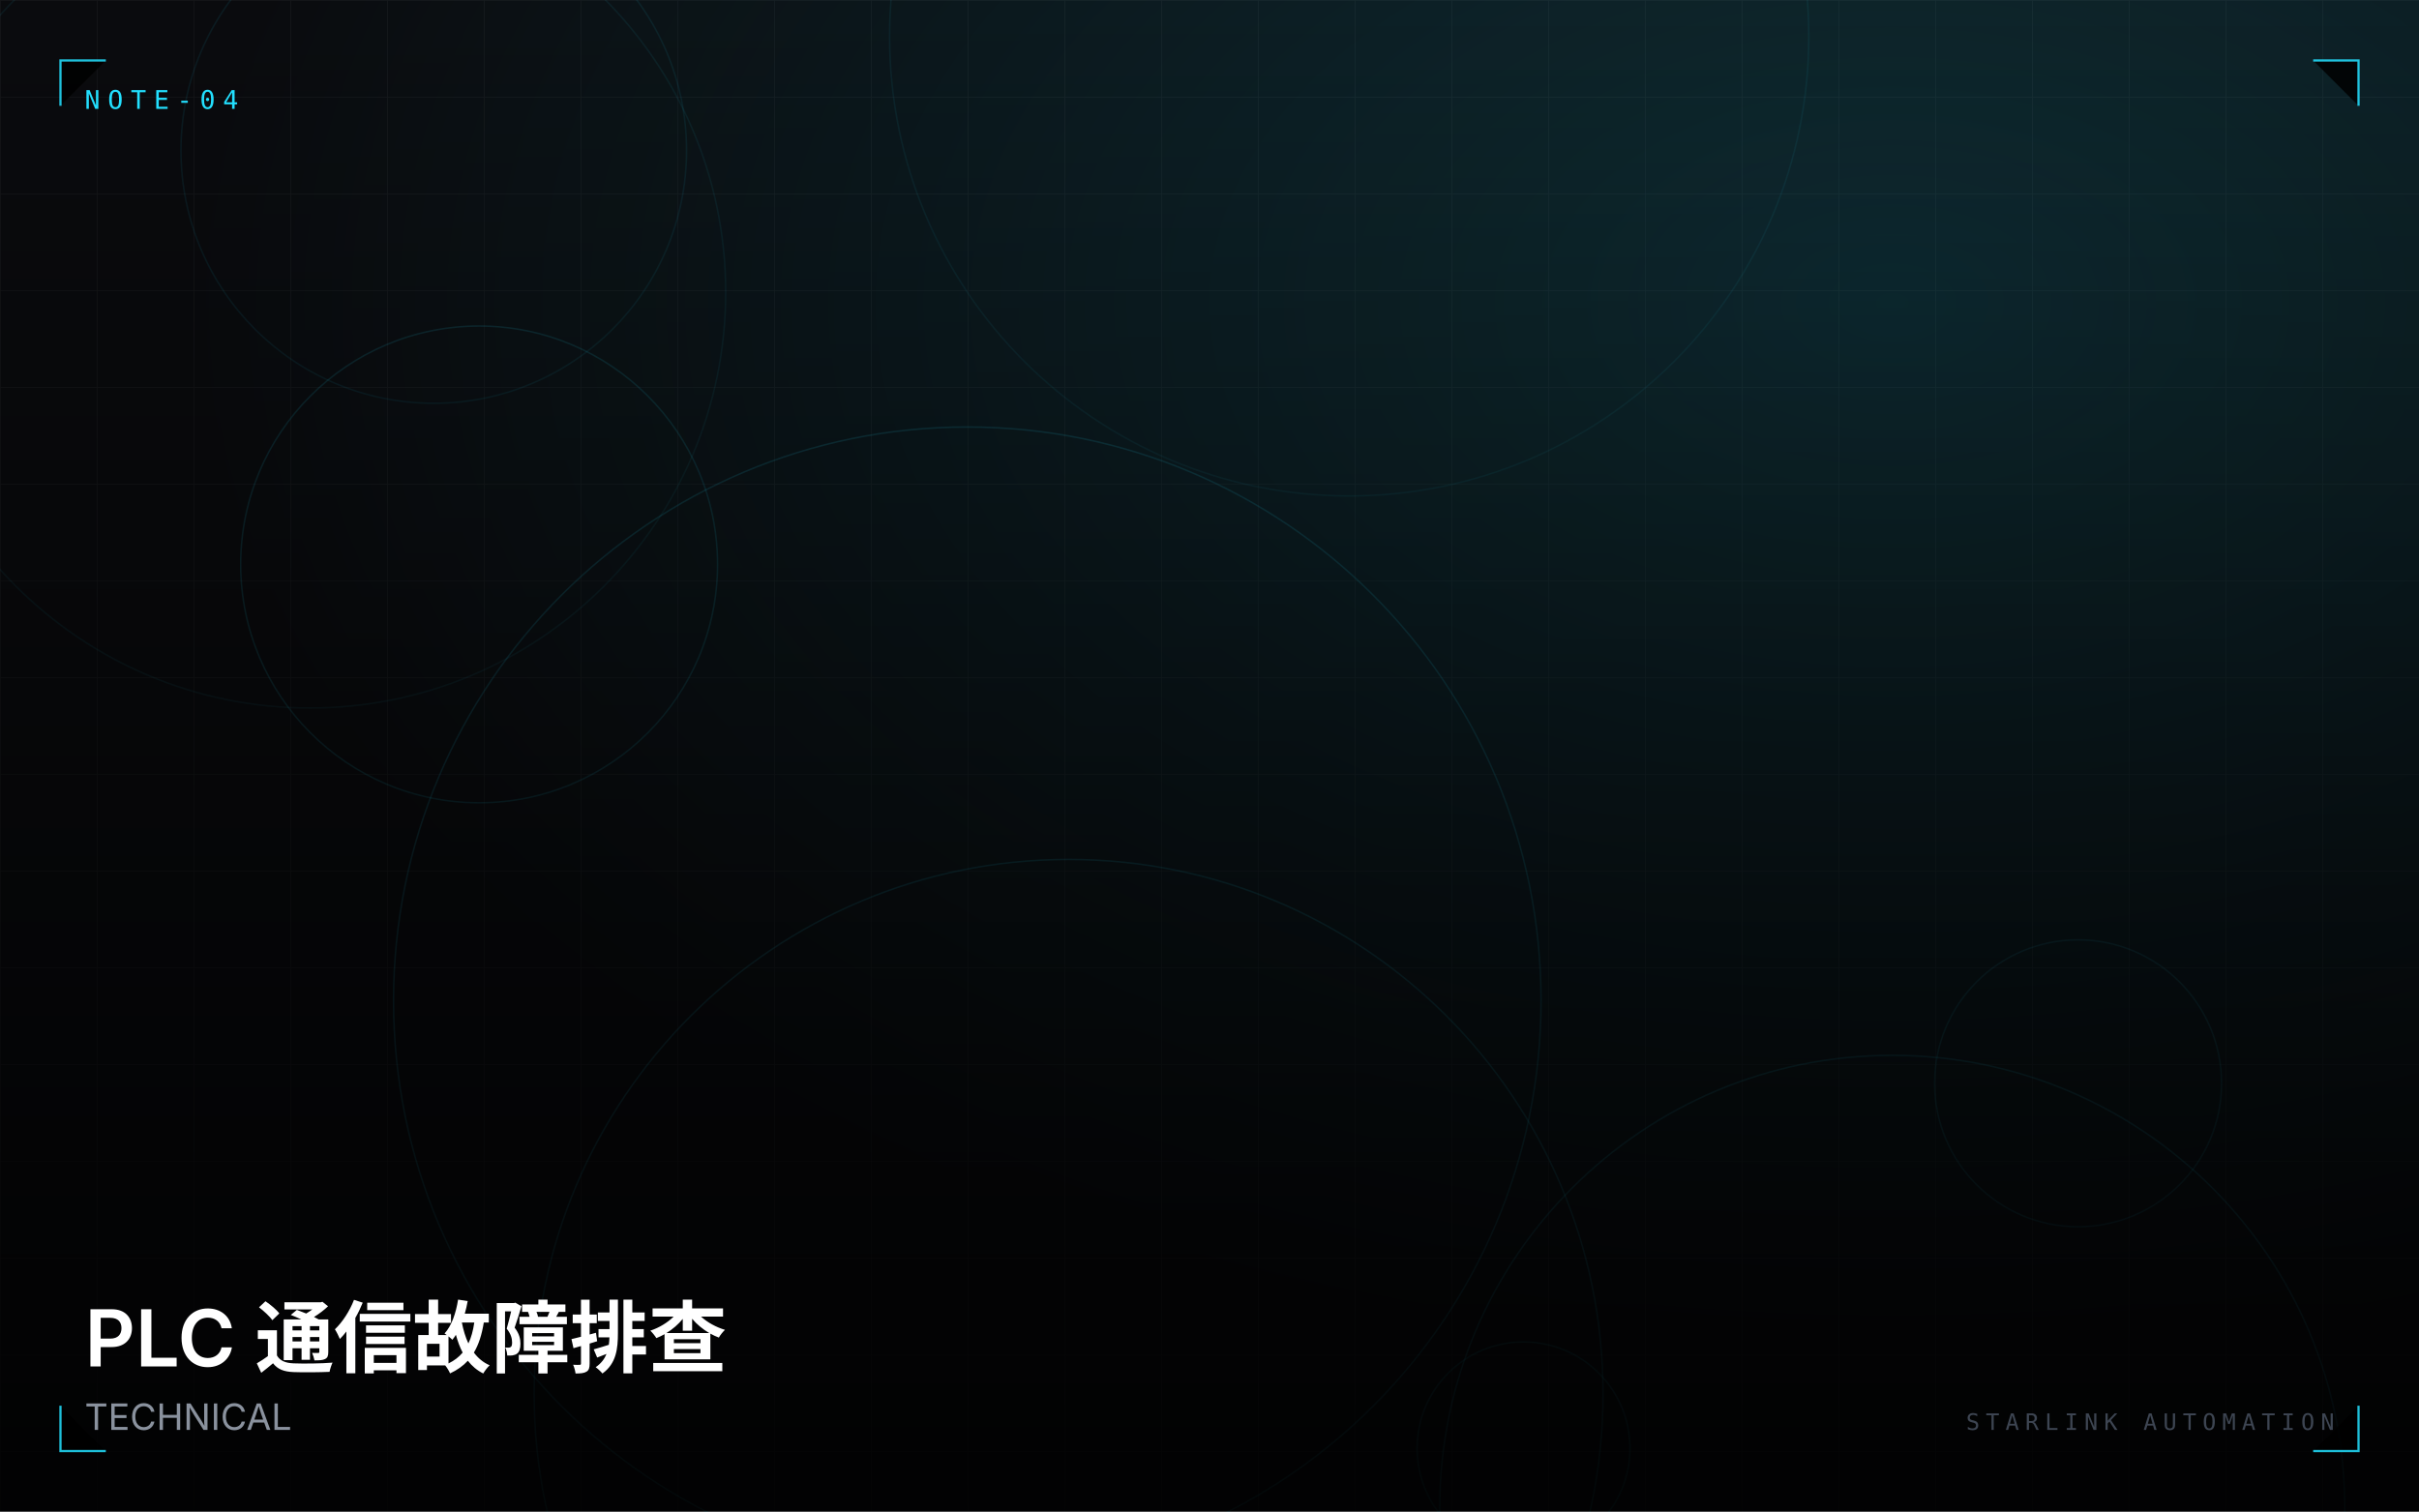
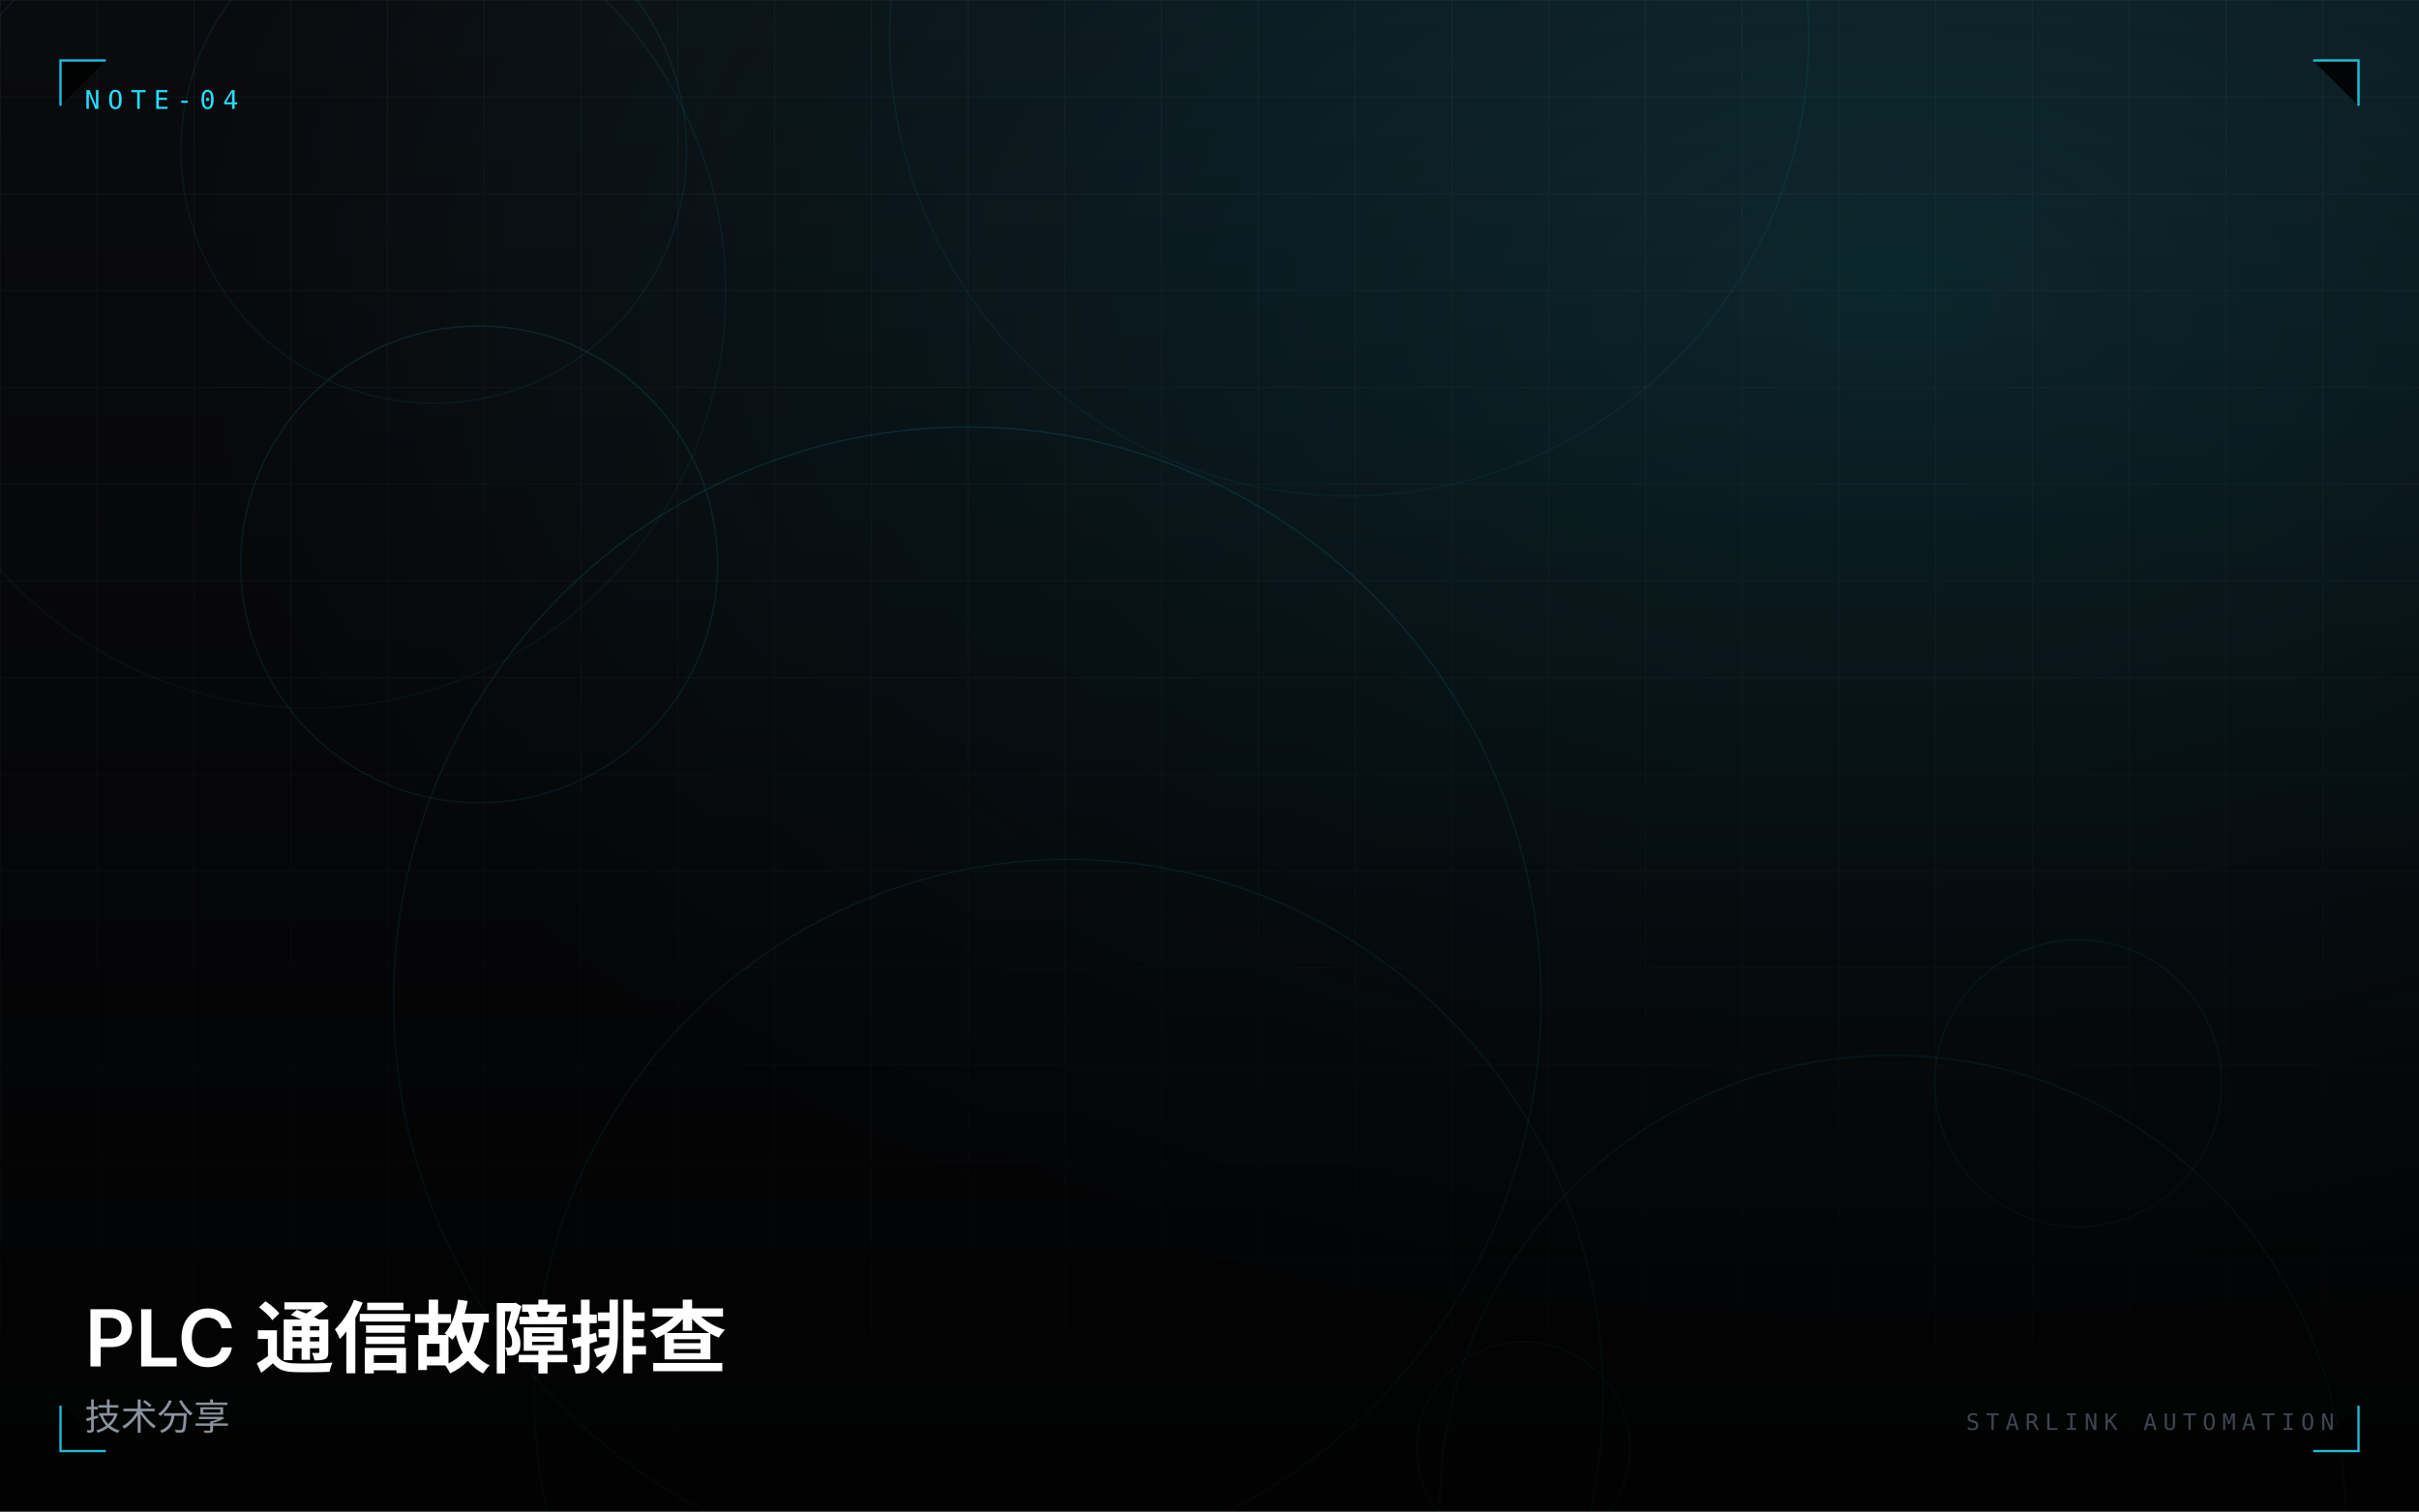
<svg xmlns="http://www.w3.org/2000/svg" width="1600" height="1000" viewBox="0 0 1600 1000" role="img" aria-label="PLC 通信故障排查">
  <defs>
    <pattern id="g" width="64" height="64" patternUnits="userSpaceOnUse">
      <path d="M64 0H0V64" fill="none" stroke="rgba(255,255,255,0.05)" stroke-width="1" />
    </pattern>
    <linearGradient id="v" x1="0" y1="0" x2="0" y2="1">
      <stop offset="0%" stop-color="#000000" stop-opacity="0" />
      <stop offset="100%" stop-color="#000000" stop-opacity="0.82" />
    </linearGradient>
    <radialGradient id="glow" cx="0.78" cy="0.2" r="0.7">
      <stop offset="0%" stop-color="#22e0ff" stop-opacity="0.16" />
      <stop offset="100%" stop-color="#22e0ff" stop-opacity="0" />
    </radialGradient>
  </defs>
  <rect width="1600" height="1000" fill="#0a0b0e" />
  <rect width="1600" height="1000" fill="url(#g)" />
  <rect width="1600" height="1000" fill="url(#glow)" />
  <circle cx="639.8" cy="662.0" r="379.5" fill="none" stroke="rgba(34,224,255,0.15)" stroke-width="1" />
  <circle cx="1251.6" cy="997.5" r="299.3" fill="none" stroke="rgba(34,224,255,0.15)" stroke-width="1" />
  <circle cx="286.9" cy="99.6" r="167.2" fill="none" stroke="rgba(34,224,255,0.08)" stroke-width="1" />
  <circle cx="205.0" cy="193.4" r="275.0" fill="none" stroke="rgba(34,224,255,0.07)" stroke-width="1" />
  <circle cx="1007.7" cy="958.2" r="70.4" fill="none" stroke="rgba(34,224,255,0.13)" stroke-width="1" />
  <circle cx="1374.5" cy="716.7" r="94.9" fill="none" stroke="rgba(34,224,255,0.12)" stroke-width="1" />
  <circle cx="892.4" cy="24.1" r="304.0" fill="none" stroke="rgba(34,224,255,0.07)" stroke-width="1" />
  <circle cx="706.8" cy="922.1" r="353.5" fill="none" stroke="rgba(34,224,255,0.15)" stroke-width="1" />
  <circle cx="316.9" cy="373.4" r="157.7" fill="none" stroke="rgba(34,224,255,0.13)" stroke-width="1" />
  <rect width="1600" height="1000" fill="url(#v)" />
  <g stroke="#22e0ff" stroke-width="1.5" opacity="0.85">
    <path d="M40 70V40H70" />
    <path d="M1530 40H1560V70" />
    <path d="M40 930V960H70" />
    <path d="M1530 960H1560V930" />
  </g>
  <text x="56" y="72" font-family="ui-monospace,SFMono-Regular,Menlo,monospace" font-size="17" letter-spacing="5" fill="#22e0ff">NOTE-04</text>
  <text x="56" y="904" font-family="-apple-system,'PingFang SC','Microsoft YaHei',sans-serif" font-size="52" font-weight="600" fill="#ffffff">PLC 通信故障排查</text>
-   <text x="56" y="946" font-family="-apple-system,'PingFang SC','Microsoft YaHei',sans-serif" font-size="24" fill="#8a929e">TECHNICAL</text>
+   <text x="56" y="946" font-family="-apple-system,'PingFang SC','Microsoft YaHei',sans-serif" font-size="24" fill="#8a929e">技术分享</text>
  <text x="1544" y="946" text-anchor="end" font-family="ui-monospace,SFMono-Regular,Menlo,monospace" font-size="15" letter-spacing="4" fill="#3d4552">STARLINK AUTOMATION</text>
</svg>
